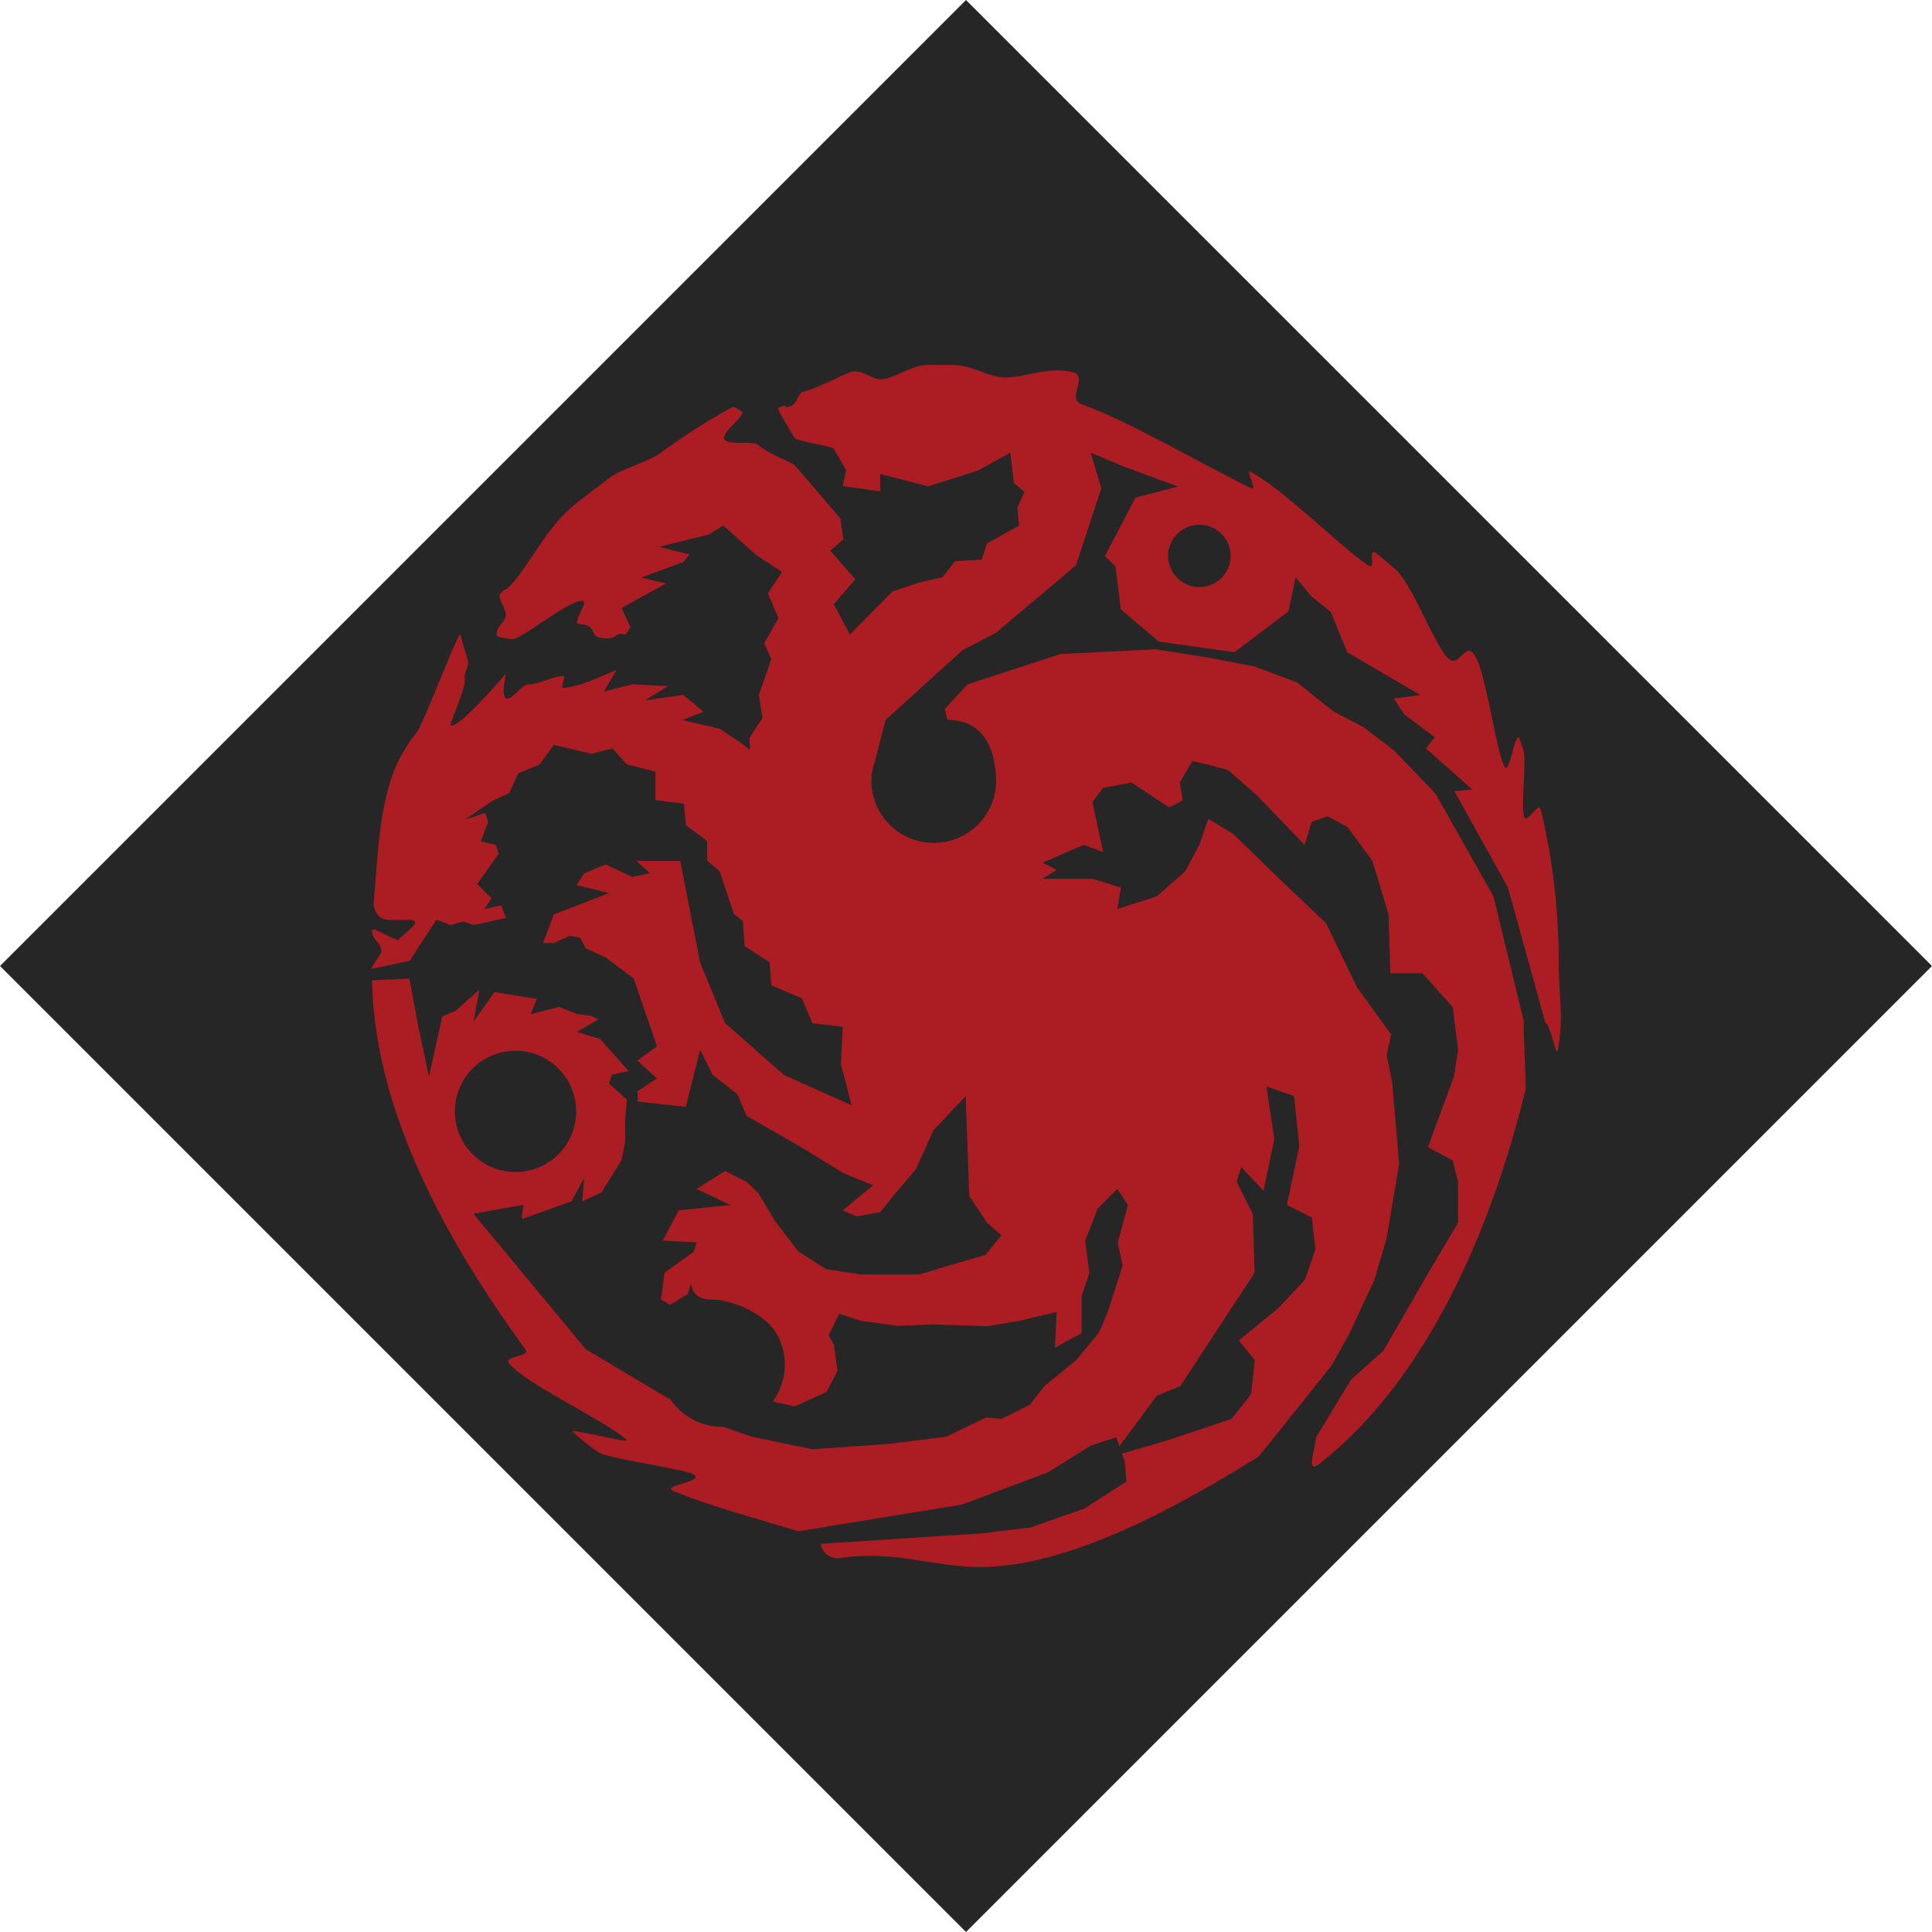
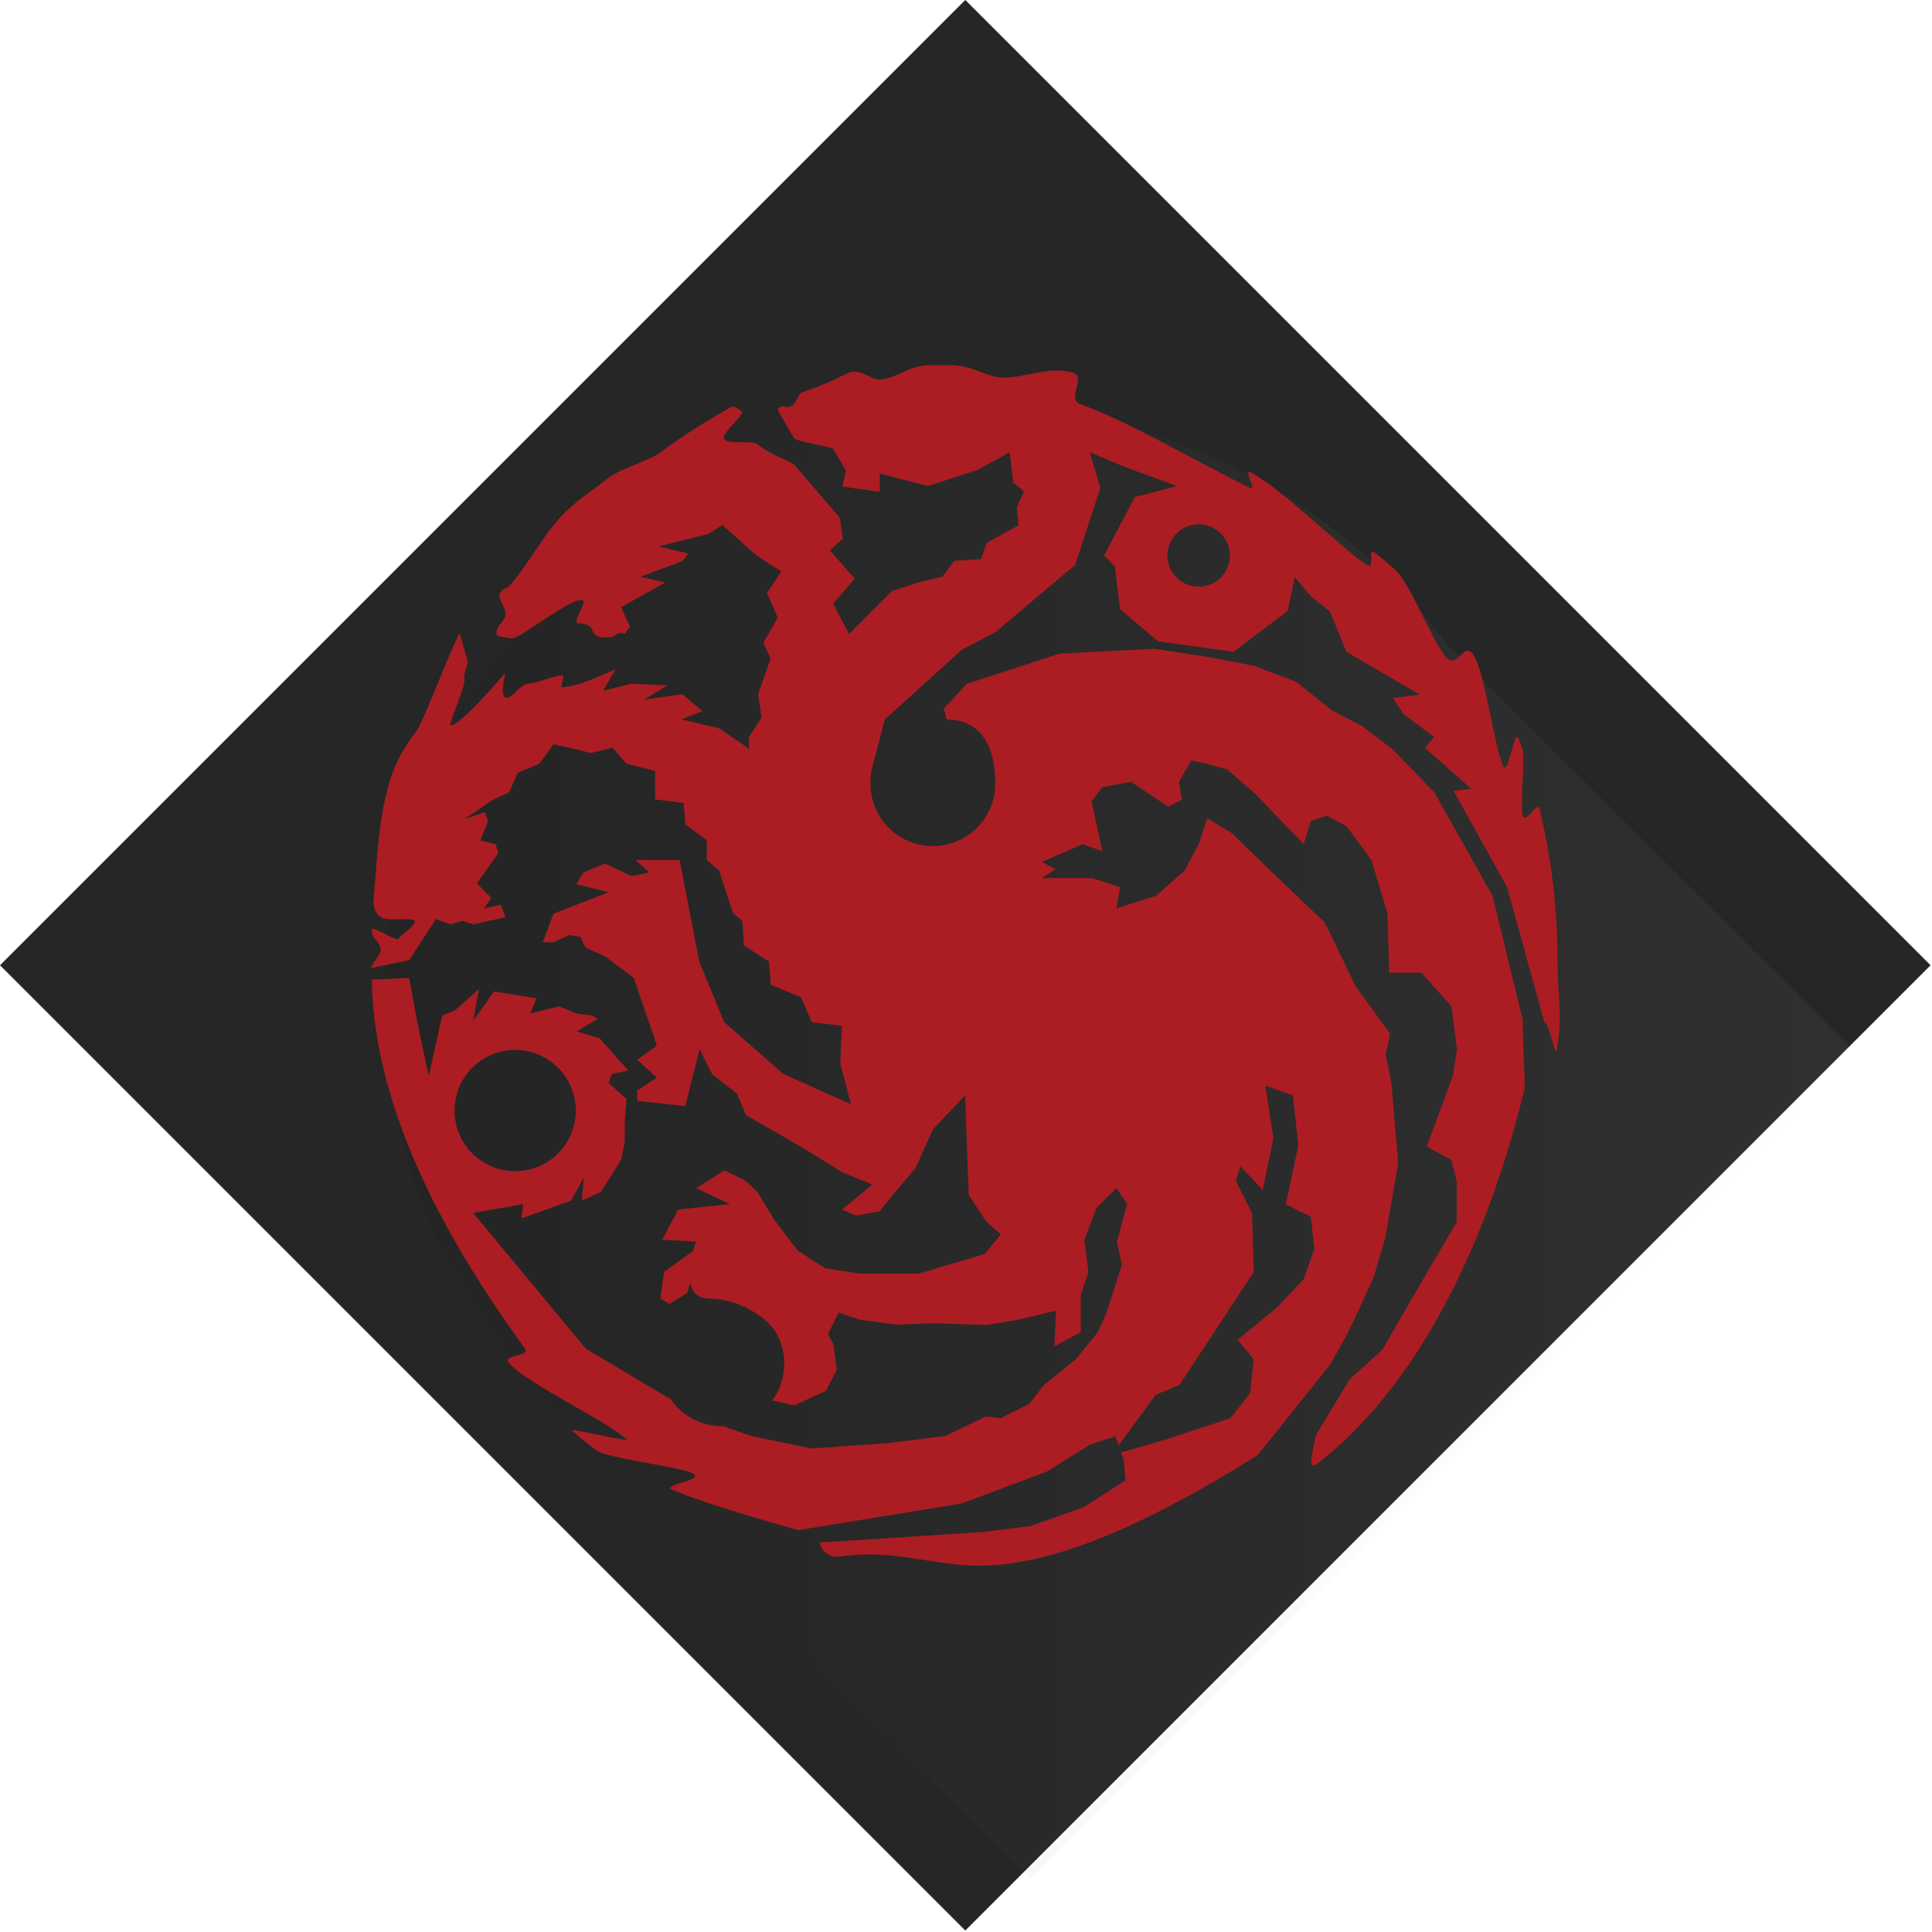
- <svg xmlns="http://www.w3.org/2000/svg" viewBox="0 0 727.7 727.7">
+ <svg xmlns="http://www.w3.org/2000/svg" height="250" width="250" viewBox="0 0 393.29 393.29">
+   <defs />
  <defs>
-     <style>.cls-1{fill:#262626;}.cls-2{fill:#ab1d22;}</style>
+     <linearGradient id="a" x1="78.2" x2="377.76" y1="232.52" y2="232.52" gradientUnits="userSpaceOnUse">
+       <stop offset="0" />
+       <stop offset="1" stop-color="#fff" />
+     </linearGradient>
  </defs>
-   <g id="Layer_2" data-name="Layer 2">
-     <g id="Targaryen">
-       <rect class="cls-1" x="106.57" y="106.57" width="514.56" height="514.56" transform="translate(363.85 -150.71) rotate(45)" />
-       <path class="cls-2" d="M587.11,362.54A247.43,247.43,0,0,0,580.38,305c-.84-3.52-5.38,5.91-6.37,2.46-1.2-4.2,1.12-21.27-.3-25.37-.43-1.27-.89-2.52-1.36-3.77-1.6-4.21-3.74,14.32-5.72,10.33-3.38-6.77-6.94-35.83-11.31-42-3.76-5.29-5.79,5.87-10.19,1-5.42-6-13.36-27.91-19.58-33.29q-3.42-3-7-5.8c-4-3.17.51,7.12-3.66,4.16-11.12-7.87-31.5-28.37-43.66-34.93-2.51-1.35,2.63,7.32,0,6.05-18.17-8.75-46.65-25.56-63.81-31.57-5.94-2.08,2.79-10.53-3.36-12.09-9.1-2.31-17.87,2.08-25.53,2-6.51-.06-11.82-4.71-20.15-4.71-2.92,0-5.67,0-8.28-.06-7.12-.09-13,5.39-18.58,5.44-3.34,0-7.41-4.31-11.49-2.59-.81.33-1.61.69-2.42,1.05-5.36,2.4-10.74,5.16-15,6.24-2.26.58-2.25,4.54-4.7,5.37-3.73,1.28-.28-1.33-4.7.67-.66.31,1.39,3.26,6.05,11.42.58,1,14.34,3.23,14.77,4l4.7,8.06-1.34,6,14.11,2V178.5l18.13,4.7,18.81-6,12.09-6.71,1.34,11.42,4,3.35-2.68,6,.67,6.72-12.09,6.71-2,6.05-10.07.67-4.7,6-8.74,2-10.07,3.36L320.12,239l-6.05-11.42,8.06-9.4-9.4-10.75,4.91-4.35-1.16-7.89-17.18-20c-2.11-1.49-10.39-4.55-13.44-7.39-2.25-2.1-10.53,0-12.76-2-2.49-2.28,8.16-9.48,6.29-10.82s-3.08-1.9-3.74-1.53a243,243,0,0,0-26.73,17.06c-5.35,3.89-14.89,5.82-20.15,10.07s-9.17,6.6-14.06,11c-9.4,8.34-15,20.71-22.21,28.68-3.09,3.43-1.55.17-4,3.36-1.3,1.67,2.16,5.57,2,8.06-.17,2.83-3.83,4.35-3.41,7.6.07.58,2.21,1.06,5.65,1.48s21.29-14.8,26.65-14.45c2.66.17-4.19,8.57-1.35,8.73,8,.45,2.89,4.87,9.41,5.37,5.79.45,4.15-2.79,8.06-1.34l2-2.69-3.36-7.39,16.76-9.25-9.37-2.17,15.86-5.89,2.28-2.84L248.25,206l18.81-4.71,5.37-3.35,12.76,11.41,9.4,6.05-5.37,8.06,4,9.4-5.37,9.41,2.68,6-4.7,13.44,1.35,8.73-4.86,7.39.15,4.7-2.69-2.23-8.72-5.83L257,271.19l8-3.11-7.68-6.34-14.39,2.06,8.74-5.37-13.44-.67-10.74,2.68,4.7-8.06c-3.37,1.12-13,6.34-20.15,6.72-1,0,1.2-4.53.23-4.48-4.42.2-9,3-13,3.14-2.83.1-6,5.22-8.06,5.37-3.1.21-.41-9.85-.68-9.41s-18.27,21.38-20.82,19.48c-.49-.36,6.05-14.77,5.37-17.46-.52-2.09,1.86-5,1-7.54-1.66-5-2.66-10-3-9.25-4.21,8.8-10.28,24.54-13.43,31.57-3.48,7.75-2,3.36-7.39,12.09-9.67,15.7-9.73,38.78-11.53,57.59-.1,1,.79,5.37,4.09,6.05,4.08.84,10.44-.48,11.47.84s-6,6.07-6,6.72c-.1,1.56-10-5.05-10.11-3.48-.2,4,3.4,4.08,3.4,8.18,0,.79-3.69,5.62-3.68,6.42l14.42-3.06,10.08-15.45,5.37,2,4.7-1.34,4,1.34,12.09-2.68L188.76,341l-6.34,1.38,2.69-4L179.74,333l8.06-11.42-1-3.35-5.71-1.35,2.81-7.36-1.18-3.35L175,308.8l10.48-7.13,6.32-2.94,3.36-7.39,8.06-3.36,5.37-7.39,8.73,2,5.37,1.34,8.06-2,5.38,6,10.74,2.69v10.74l10.75,1.35.67,8.06,8.06,6v7.39l4.71,4,1.94,5.85,3.41,10.2,3.38,2.76.67,9.4,9.4,6.05.67,8.73L302,376l4,9.4,11.42,1.35-.67,14.1,4,15.45-25.52-11.42L273.1,385.37l-9.4-22.83-7.48-38.29H239.63l5.26,4.7-6.72,1.35-10.07-4.71L220,329l-2.81,4.38,12.21,3-20.82,8.06-4,10.75h4l6-2.69,4,.67,2,4,7.39,3.36,10.74,8.06,8.74,25.53-7.39,5.37,7.39,6.72L240.12,411l.07,3.91,18.13,2,5.38-21.49,4.7,9.4,9.4,7.39,3.36,8.06,4.7,2.69,17.47,10.07,14.1,8.74,11.42,4.7-11.42,9.4,5.22,2.29,8.89-1.62,6-7.39,7.39-8.73,6.72-14.77,12.09-12.77,1.34,37.62,6.72,10.07,5.37,4.7-6,7.39-10.19,3-14.67,4.36H324.15l-13.1-2-10.41-6.72-8.73-11.42-6.32-10.53-4.43-4.25-8.06-4-10.75,6.72,12.77,6.05-19.48,2-6,11.42,12.76.67-1.16,3.57-10.93,7.85-1.34,10.08,3.36,2,6.72-4c3-9.54-1.8,2,8.73,2,8.93,0,21.06,6,25,13.31a23.54,23.54,0,0,1-1.71,25.09l8.24,1.9,12-5.45,4.15-8-1.35-9.74-2-3.69,4-8.06,8.06,2.69,14,1.89,12.84-.55,20.82.67,12.09-2,14.1-3.36-.67,13.43,10.06-5.45,0-14,2.91-8.63-1.57-12.19,4.7-12.09,7.39-7.39,4,6.05-3.84,14.17,1.83,8.66-4.71,14.78c-.21,1.25-3.78,9.92-4.59,10.9l-8.17,9.92-12,9.77-5.45,7-10.75,5.38-5.7-.61-15.12,7.32-21.49,2.69-28.89,2-22.83-4.71-10.51-3.7h-.58a23.5,23.5,0,0,1-19.89-11l.08.57-31.57-18.81-42.32-51.05,18.81-3.35-.67,5.37,18.81-6.72,4.7-8.73-.67,8.73,7.22-3.31,7.55-12.14,1.35-6.71v-8.06l.67-8.06-6.72-6.05,1.12-3.36,6.27-1.34-10.75-12.09-8.73-2.69,8.06-4.7-2.69-1.34-5.37-.67-6.72-2.69L199.89,382l2.28-5.75-15.92-2.55-7.86,11,2.15-11.9-8.86,7.87-5.11,2.19-5,22.67-4-18.81-3.36-18.14-14.1.67c1,51.41,30.39,101.34,57.76,139,2.21,3-8.49,2.34-6.15,5.26,6.25,7.8,37.26,22.05,44.44,29,1.23,1.19-21.79-4.49-20.53-3.32a90.21,90.21,0,0,0,9.52,7.67c3.82,2.68,31.67,6.19,35.86,8.41,5.32,2.82-12.91,4.22-7.18,6.48,15.23,6,31.53,10.37,46.91,15l61.69-10.06,32.24-12.09,16.13-10.08,9.64-3.18,1.21,3.42,14-19,8.9-3.67,28-42.68-.67-22.17-6.09-12.09,1.73-5.58,8.39,8.94L480,429l-3-19.84,10.41,3.72,2,18.81-4.7,22.17,9.4,4.7,1.35,12.09-4,11.42-10.08,10.74-14.78,12.09,6,7.39-1.34,12.76-7.39,9.41-24.18,8.06-17.08,5,1,2.78.66,7.71-15.75,10.17-20.22,7.11-17.77,2.2-61.49,4a6.58,6.58,0,0,0,7.09,5.39c20.74-3.18,34.93,3.36,53.06,3.36,32.39,0,72.12-21.19,105-41.69l27.37-34.21,6.72-12.09,9.4-20.15,4.54-15.49L527,438.44,524.41,408l-2.12-10.58,1.68-7.81-2.56-3.54-10.3-14.19-11.65-24.16-18.87-17.94-16.06-15.64-9.41-5.72-3.35,9.75-5.38,10.07-10.74,9.41-14.78,4.7,1.34-8.06L411.47,331H392.66l5.37-3.36-.87-.44-4.5-2.25,15.45-6.71,7.39,2.68-4-18.8,4-5.38,10.74-2,14.11,9.4,5.15-2.68-1.12-6.72,4.7-8.06,6.05,1.34,7.38,2,10.75,9.4,18.14,18.81,2.68-8.74,6.05-2,7.39,4,9.4,12.76L523,344.4l.67,22.17h12.09l11.42,12.76,2,16.12-1.5,9.87-9.85,26.79,9.34,5,2,8.06V460.6l-10.38,17.47-11.24,19.48L521,508.82l-12.17,10.89-13,21.47c-.87,5.72-3.88,14.14,1.19,10.17,40.39-31.72,64.77-88.21,77.62-141.12.2-.84-1-25.25-.68-25.53l-11.41-47-21.86-38.8L525,282.61l-11.42-8.73-11.48-6-13.51-10.83-16-6-17.46-3.36-19.92-3.13-35.83,1.79-34.93,11.42-8.73,9.4c.5,0,.83,4,1.34,4,13,0,18.14,10.52,18.14,23.51a23.51,23.51,0,0,1-47,0,22.52,22.52,0,0,1,.18-2.86l-.18.17.36-1.4a22.25,22.25,0,0,1,.92-3.57l4.09-15.85L362.43,245l12.77-6.71,30.08-25.36,9.55-29-4-13.43,12.76,5.37,20.15,7.39-16,4.16-11.57,22,4,4,2,16.12,14.33,12.12,28.48,4,20.33-15.4L488,217.45l6,7.23,7.24,5.8,6.2,15.18,27.54,16.13L525,263.13l4,6,11.45,8.56-3.39,4.21,17.47,15.44-6.72.68L568,334.33l14.1,51c2,.26,4,13.91,4.71,10.08C589.12,381.79,587.11,376.91,587.11,362.54ZM171.34,418.62a22.84,22.84,0,1,1,22.84,22.84A22.84,22.84,0,0,1,171.34,418.62ZM451.77,221.15a11.76,11.76,0,1,1,11.75-11.76A11.76,11.76,0,0,1,451.77,221.15Z" />
+   <g data-name="Layer 2">
+     <g data-name="Layer 1">
+       <path fill="#262626" d="M196.5-.002l196.498 196.498L196.5 392.994.002 196.496z" />
+       <path fill="url(#a)" d="M377.76 214.32l-83.05-83a120.07 120.07 0 10-168 168l83 83.05z" opacity=".05" />
+       <path fill="#ab1d22" d="M317.07 195.79a133.87 133.87 0 00-3.63-31.07c-.45-1.9-2.91 3.19-3.44 1.33-.65-2.27.6-11.49-.16-13.7-.24-.69-.48-1.37-.74-2-.86-2.27-2 7.73-3.09 5.58-1.82-3.66-3.75-19.35-6.11-22.67-2-2.86-3.12 3.17-5.5.54-2.92-3.24-7.21-15.07-10.57-18-1.23-1.06-2.49-2.11-3.77-3.13-2.14-1.71.28 3.85-2 2.25-6-4.25-17-15.32-23.58-18.86-1.35-.73 1.42 3.95 0 3.26-9.81-4.72-25.19-13.8-34.46-17-3.21-1.12 1.51-5.69-1.81-6.53-4.92-1.24-9.66 1.12-13.79 1.09-3.52 0-6.38-2.54-10.88-2.54h-4.47c-3.85 0-7.05 2.91-10 2.93-1.8 0-4-2.32-6.21-1.4l-1.3.57a59.3 59.3 0 01-8.09 3.37c-1.22.31-1.22 2.45-2.54 2.9-2 .69-.15-.71-2.54.37-.36.16.75 1.75 3.27 6.16.31.56 7.74 1.75 8 2.18l2.54 4.35-.73 3.27 7.62 1.09V96.4l9.79 2.54L199 95.67l6.53-3.62.73 6.16 2.17 1.82-1.43 3.26.36 3.63-6.53 3.63-1.08 3.26-5.45.36-2.53 3.27-4.77 1.09-5.44 1.81-8.71 8.71-3.26-6.17 4.41-5.08-5.08-5.8 2.65-2.35-.62-4.27-9.28-10.8c-1.14-.8-5.61-2.45-7.26-4-1.21-1.13-5.69 0-6.89-1.08s4.4-5.12 3.4-5.85-1.66-1-2-.83a131.51 131.51 0 00-14.44 9.22c-2.89 2.1-8 3.14-10.88 5.44s-5 3.56-7.6 5.91c-5.07 4.5-8.11 11.18-12 15.49-1.67 1.85-.83.09-2.18 1.81-.7.91 1.17 3 1.09 4.36-.09 1.53-2.07 2.34-1.84 4.1 0 .31 1.19.57 3 .8s11.5-8 14.39-7.81c1.44.1-2.26 4.63-.73 4.72 4.33.25 1.56 2.63 5.08 2.9 3.13.24 2.25-1.5 4.36-.72l1.08-1.46-1.81-4 9-5-5.06-1.17 8.56-3.19 1.24-1.53-6.17-1.45 10.16-2.54 2.9-1.81 6.89 6.16 5.08 3.27-2.9 4.35 2.17 5.08-2.9 5.08 1.45 3.26-2.54 7.26.73 4.71-2.62 4 .08 2.53-1.46-1.2-4.71-3.15-7.62-1.81 4.3-1.68-4.14-3.43-7.77 1.12 4.71-2.9-7.25-.37-5.81 1.45 2.54-4.35c-1.81.61-7 3.42-10.88 3.63-.52 0 .65-2.45.12-2.42-2.38.11-4.87 1.61-7 1.69-1.53.06-3.23 2.83-4.36 2.9-1.67.12-.21-5.31-.36-5.07S93 148.57 91.63 147.55c-.27-.2 3.26-8 2.9-9.44-.28-1.12 1-2.7.55-4.07-.9-2.71-1.44-5.42-1.64-5-2.27 4.75-5.55 13.25-7.25 17-1.88 4.19-1.09 1.82-4 6.53-5.19 8.54-5.25 21-6.19 31.16 0 .56.42 2.9 2.21 3.27 2.2.45 5.64-.26 6.19.45s-3.24 3.28-3.26 3.63c-.06.84-5.42-2.73-5.47-1.88-.1 2.18 1.84 2.2 1.84 4.41 0 .44-2 3-2 3.47l7.79-1.65 5.45-8.34 2.9 1.08 2.54-.72 2.17.72 6.53-1.45-.93-2.55-3.42.74 1.45-2.18-2.9-2.9 4.35-6.17-.54-1.81-3.09-.73 1.52-4-.63-1.81-4.15 1.43 5.66-3.85 3.41-1.59 1.81-4 4.35-1.81 2.91-4 4.71 1.08 2.9.73 4.36-1.09 2.9 3.27 5.8 1.45v5.8l5.81.73.36 4.35 4.35 3.26v4l2.54 2.18 1 3.16 1.84 5.51 1.83 1.49.36 5.08 5.08 3.26.36 4.72 6.17 2.54 2.17 5.07 6.17.73-.36 7.62 2.18 8.34-13.79-6.17-12-10.52-5.08-12.33-4-20.68h-9l2.84 2.54-3.62.73-5.44-2.54-4.36 1.81-1.46 2.39 6.6 1.62-11.24 4.38-2.18 5.8h2.18l3.26-1.45 2.18.36 1.09 2.18 4 1.81 5.8 4.36 4.72 13.78-4 2.9 4 3.63-4 2.6v2.12l9.79 1.08 2.9-11.6 2.54 5.07 5.08 4 1.81 4.36 2.54 1.45 9.43 5.44 7.62 4.72 6.17 2.53-6.17 5.08 2.82 1.24 4.8-.87 3.26-4 4-4.72 3.63-8 6.53-6.89.73 20.31 3.62 5.44 2.91 2.54-3.27 4-5.5 1.64-7.96 2.36h-12l-7-1.09-5.63-3.62-4.71-6.17-3.42-5.69-2.39-2.29-4.35-2.18-5.8 3.63 6.89 3.26-10.52 1.09-3.27 6.17 6.9.36-.63 1.93-5.9 4.24-.73 5.44 1.81 1.09 3.63-2.18c1.62-5.15-1 1.09 4.72 1.09 4.82 0 11.37 3.23 13.52 7.19a12.71 12.71 0 01-.92 13.55l4.45 1 6.47-2.94 2.23-4.32-.72-5.26-1.09-2 2.18-4.36 4.35 1.45 7.58 1 6.93-.3 11.24.36 6.53-1.09 7.62-1.81-.36 7.25 5.39-2.87v-7.57l1.57-4.67-.84-6.58 2.53-6.53 4-4 2.18 3.26-2.07 7.66 1 4.68-2.54 8a38.46 38.46 0 01-2.47 5.88l-4.36 5.35-6.54 5.32-2.94 3.79-5.8 2.9-3.08-.32-8.17 3.95-11.61 1.45-15.6 1.09-12.33-2.54-5.67-2H147a12.7 12.7 0 01-10.75-5.93v.3l-17-10.15-22.91-27.6 10.16-1.82-.36 2.91 10.15-3.63 2.54-4.72-.36 4.72 3.9-1.79 4.08-6.55.73-3.63v-4.35l.36-4.36-3.63-3.26.61-1.82 3.38-.72-5.8-6.53-4.72-1.45 4.35-2.54-1.45-.73-2.9-.36-3.63-1.45-5.8 1.45 1.23-3.1-8.6-1.38-4.24 5.93 1.16-6.42-4.78 4.25-2.72 1.18L87.27 219l-2.17-10.15-1.82-9.79-7.61.36c.52 27.76 16.41 54.72 31.19 75.09 1.19 1.64-4.58 1.26-3.32 2.84 3.38 4.21 20.12 11.9 24 15.66.66.64-11.77-2.43-11.09-1.8a48.94 48.94 0 005.15 4.15c2.06 1.44 17.1 3.34 19.36 4.54 2.88 1.52-7 2.28-3.88 3.5 8.23 3.24 17 5.6 25.34 8.1l33.32-5.43 17.41-6.53 8.7-5.44 5.21-1.72.65 1.84 7.56-10.28 4.81-2 15.15-23-.37-12-3.28-6.53.93-3 4.53 4.82 2.18-10.52-1.64-10.71 5.63 2 1.08 10.15-2.53 12 5.07 2.54.73 6.53-2.18 6.17-5.44 5.8-8 6.53 3.27 4-.73 6.9-4 5.07-13.03 4.31-9.22 2.68.52 1.5.36 4.16-8.51 5.5-10.92 3.84-9.59 1.18-33.21 2.14a3.56 3.56 0 003.83 2.91c11.2-1.72 18.86 1.81 28.65 1.81 17.5 0 38.95-11.44 56.68-22.51l14.78-18.48 3.63-6.53 5.08-10.88L282 252l2.63-15.21-1.4-16.42-1.14-5.71.91-4.22-1.39-1.91-5.61-7.67-6.29-13.05-10.19-9.69-8.68-8.45-5.08-3.08-1.76 5.26-2.9 5.44-5.81 5.08-8 2.54.73-4.35-5.8-1.82h-10.16l2.9-1.81-.47-.24-2.43-1.21 8.34-3.63 4 1.45-2.17-10.16 2.17-2.9 5.81-1.09 7.61 5.08 2.79-1.45-.61-3.63 2.54-4.35 3.26.73 4 1.08 5.81 5.08 9.79 10.16 1.45-4.72 3.27-1.08 4 2.17 5.08 6.89 3.23 10.89.36 12h6.53l6.17 6.89 1.09 8.71-.81 5.33-5.32 14.47 5 2.69 1.09 4.35v8.34l-5.54 9.4-6.1 10.52-3.51 6.09-6.58 5.88-7 11.6c-.47 3.09-2.09 7.64.64 5.49 21.82-17.13 35-47.64 41.92-76.21.11-.45-.55-13.64-.36-13.79l-6.17-25.39-11.8-21-8.51-8.8-6.17-4.71-6.2-3.22-7.29-5.85-8.63-3.26-9.44-1.82-10.8-1.64-19.35 1-18.87 6.16-4.71 5.08c.27 0 .45 2.18.72 2.18 7 0 9.8 5.68 9.8 12.69a12.7 12.7 0 11-25.39 0 13.13 13.13 0 01.09-1.54l-.09.09.19-.75a12.14 12.14 0 01.5-1.93l2.21-8.56 15.6-14.15 6.89-3.63L218.87 115 224 99.3l-2.18-7.25 6.9 2.9 10.88 4-8.6 2.23-6.24 11.9 2.17 2.18L228 124l7.73 6.54 15.39 2.14 11-8.32 1.45-6.89 3.26 3.9 3.91 3.14 3.35 8.19 14.91 8.68-5.44.72 2.18 3.27 6.18 4.62-1.83 2.27 9.43 8.34-3.63.37 10.89 19.59 7.61 27.56c1.09.14 2.19 7.51 2.54 5.45 1.23-7.38.14-10.02.14-17.78zM92.53 226.08a12.34 12.34 0 1112.34 12.33 12.34 12.34 0 01-12.34-12.33zM244 119.43a6.35 6.35 0 116.35-6.35 6.35 6.35 0 01-6.35 6.35z" />
    </g>
  </g>
</svg>
